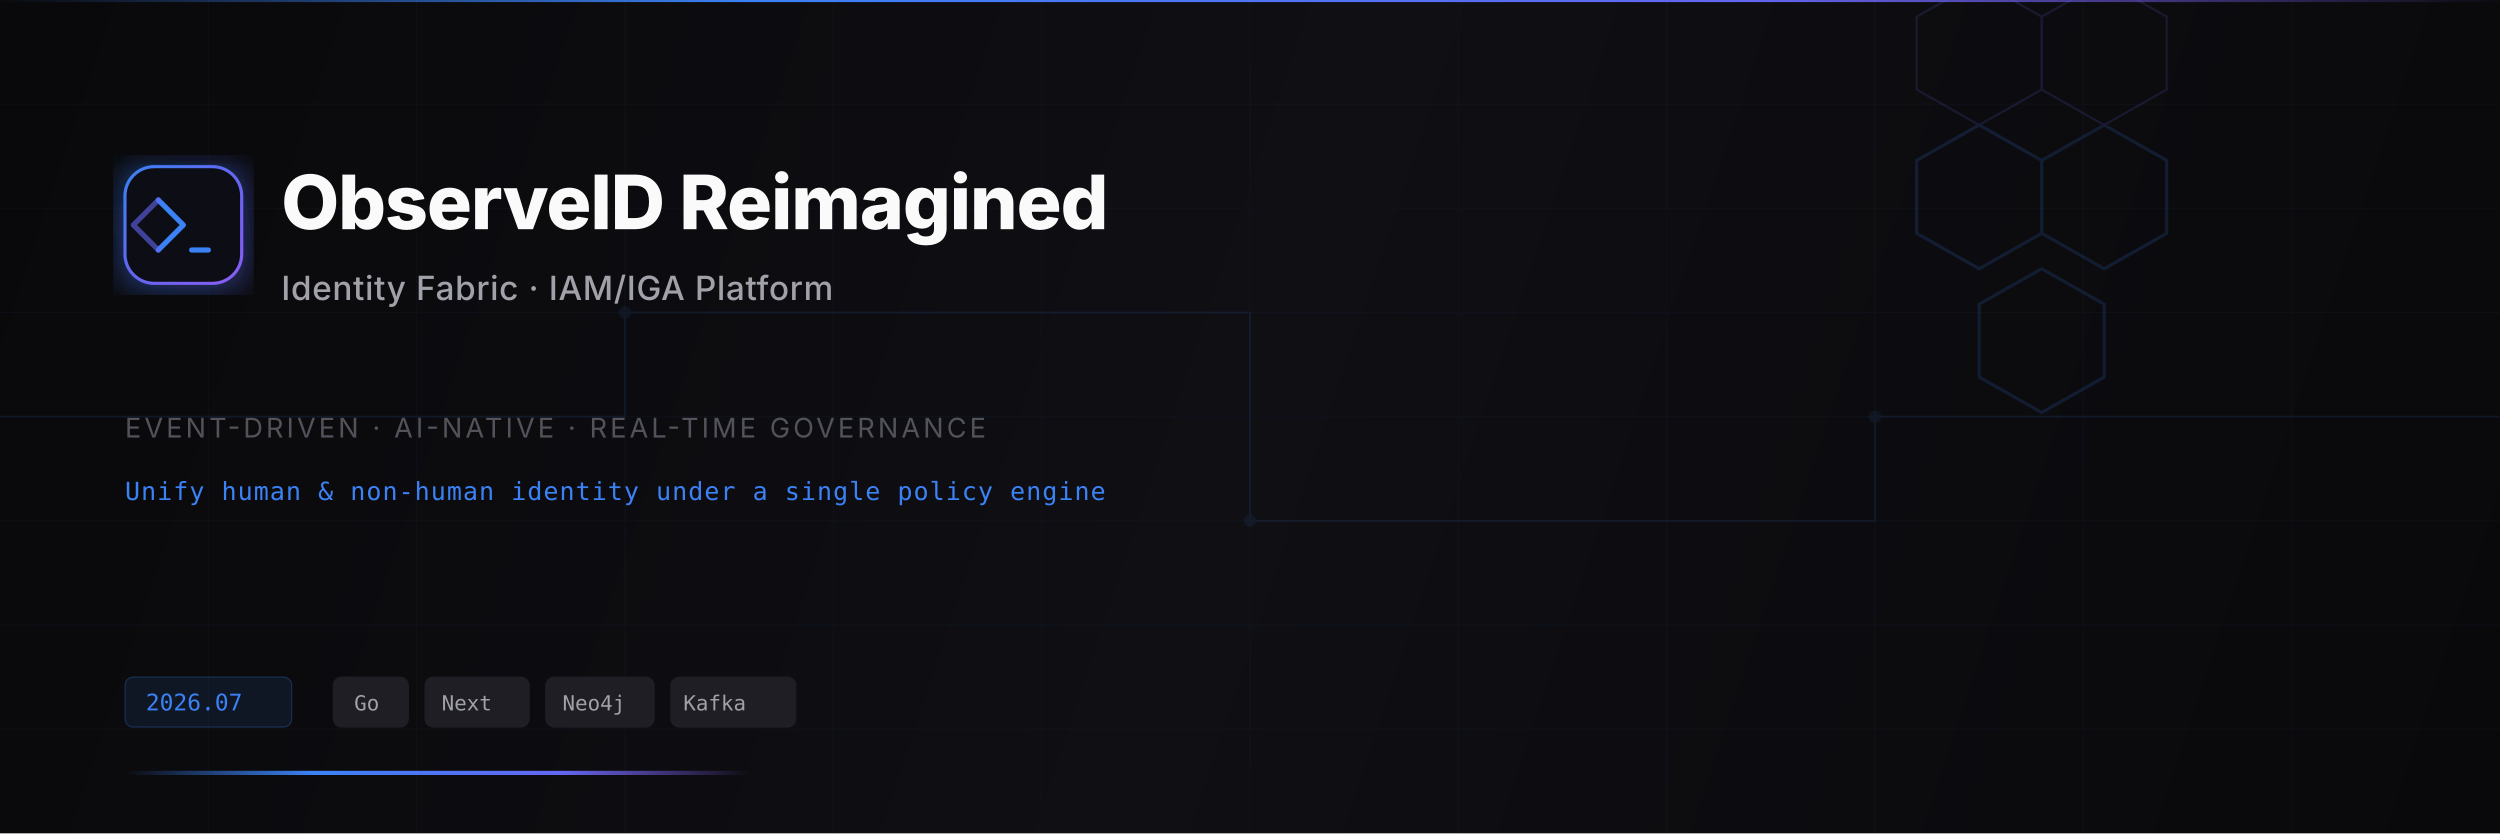
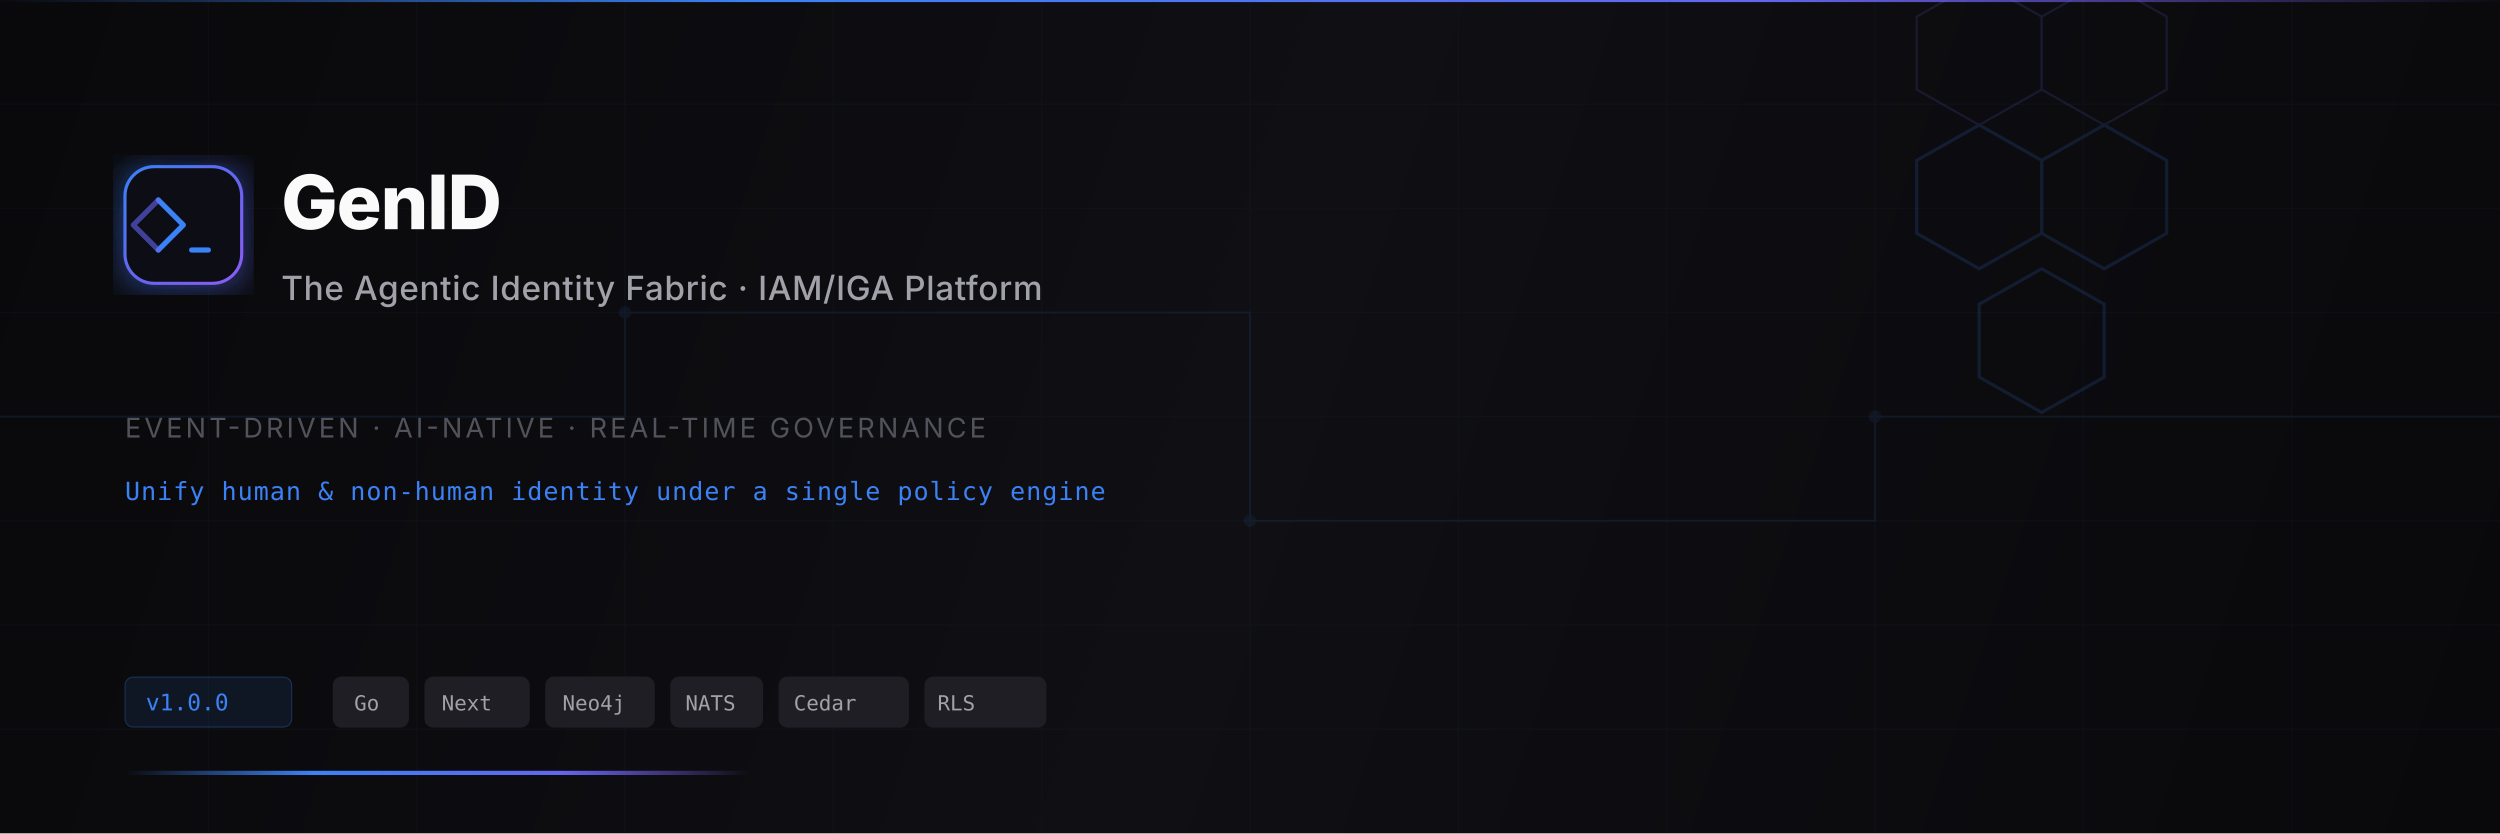
<svg xmlns="http://www.w3.org/2000/svg" width="1200" height="400" viewBox="0 0 1200 400" fill="none">
  <defs>
    <linearGradient id="bg" x1="0" y1="0" x2="1200" y2="400" gradientUnits="userSpaceOnUse">
      <stop offset="0%" stop-color="#09090B" />
      <stop offset="50%" stop-color="#0F0F14" />
      <stop offset="100%" stop-color="#09090B" />
    </linearGradient>
    <linearGradient id="accent" x1="0" y1="0" x2="1" y2="1">
      <stop offset="0%" stop-color="#3B82F6" />
      <stop offset="50%" stop-color="#6366F1" />
      <stop offset="100%" stop-color="#8B5CF6" />
    </linearGradient>
    <linearGradient id="accentLine" x1="0" y1="0" x2="1" y2="0">
      <stop offset="0%" stop-color="#3B82F6" stop-opacity="0" />
      <stop offset="30%" stop-color="#3B82F6" stop-opacity="1" />
      <stop offset="70%" stop-color="#6366F1" stop-opacity="1" />
      <stop offset="100%" stop-color="#8B5CF6" stop-opacity="0" />
    </linearGradient>
    <filter id="glow">
      <feGaussianBlur stdDeviation="8" result="blur" />
      <feMerge>
        <feMergeNode in="blur" />
        <feMergeNode in="SourceGraphic" />
      </feMerge>
    </filter>
    <filter id="glowSmall">
      <feGaussianBlur stdDeviation="3" result="blur" />
      <feMerge>
        <feMergeNode in="blur" />
        <feMergeNode in="SourceGraphic" />
      </feMerge>
    </filter>
    <filter id="softShadow">
      <feDropShadow dx="0" dy="4" stdDeviation="12" flood-color="#3B82F6" flood-opacity="0.15" />
    </filter>
  </defs>
  <rect width="1200" height="400" fill="url(#bg)" />
  <g opacity="0.04">
    <line x1="0" y1="50" x2="1200" y2="50" stroke="#3B82F6" stroke-width="0.5" />
    <line x1="0" y1="100" x2="1200" y2="100" stroke="#3B82F6" stroke-width="0.5" />
    <line x1="0" y1="150" x2="1200" y2="150" stroke="#3B82F6" stroke-width="0.5" />
    <line x1="0" y1="200" x2="1200" y2="200" stroke="#3B82F6" stroke-width="0.5" />
    <line x1="0" y1="250" x2="1200" y2="250" stroke="#3B82F6" stroke-width="0.5" />
    <line x1="0" y1="300" x2="1200" y2="300" stroke="#3B82F6" stroke-width="0.5" />
    <line x1="0" y1="350" x2="1200" y2="350" stroke="#3B82F6" stroke-width="0.5" />
    <line x1="100" y1="0" x2="100" y2="400" stroke="#3B82F6" stroke-width="0.5" />
    <line x1="200" y1="0" x2="200" y2="400" stroke="#3B82F6" stroke-width="0.5" />
    <line x1="300" y1="0" x2="300" y2="400" stroke="#3B82F6" stroke-width="0.5" />
    <line x1="400" y1="0" x2="400" y2="400" stroke="#3B82F6" stroke-width="0.5" />
    <line x1="500" y1="0" x2="500" y2="400" stroke="#3B82F6" stroke-width="0.5" />
    <line x1="600" y1="0" x2="600" y2="400" stroke="#3B82F6" stroke-width="0.5" />
    <line x1="700" y1="0" x2="700" y2="400" stroke="#3B82F6" stroke-width="0.5" />
    <line x1="800" y1="0" x2="800" y2="400" stroke="#3B82F6" stroke-width="0.5" />
    <line x1="900" y1="0" x2="900" y2="400" stroke="#3B82F6" stroke-width="0.5" />
    <line x1="1000" y1="0" x2="1000" y2="400" stroke="#3B82F6" stroke-width="0.5" />
    <line x1="1100" y1="0" x2="1100" y2="400" stroke="#3B82F6" stroke-width="0.5" />
  </g>
  <g opacity="0.08">
    <path d="M0 200 H300 V150 H600 V250 H900 V200 H1200" stroke="#3B82F6" stroke-width="1" fill="none" />
    <circle cx="300" cy="150" r="3" fill="#3B82F6" />
    <circle cx="600" cy="250" r="3" fill="#3B82F6" />
    <circle cx="900" cy="200" r="3" fill="#3B82F6" />
  </g>
  <rect x="0" y="0" width="1200" height="1" fill="url(#accentLine)" />
  <g filter="url(#glow)">
    <rect x="60" y="80" width="56" height="56" rx="14" fill="#0F0F14" stroke="url(#accent)" stroke-width="1.5" filter="url(#softShadow)" />
    <path d="M76 96L88 108L76 120M92 120H100" stroke="#3B82F6" stroke-width="2.5" stroke-linecap="round" stroke-linejoin="round" fill="none" />
    <path d="M76 96L64 108L76 120" stroke="#6366F1" stroke-width="2.5" stroke-linecap="round" stroke-linejoin="round" fill="none" opacity="0.6" />
  </g>
-   <text x="135" y="110" font-family="'Plus Jakarta Sans', system-ui, -apple-system, sans-serif" font-size="36" font-weight="800" fill="#FAFAFA" letter-spacing="-0.5">ObserveID Reimagined</text>
-   <text x="135" y="144" font-family="'Plus Jakarta Sans', system-ui, -apple-system, sans-serif" font-size="16" font-weight="500" fill="#A1A1AA" letter-spacing="0.3">Identity Fabric · IAM/IGA Platform</text>
+   <text x="135" y="110" font-family="'Plus Jakarta Sans', system-ui, -apple-system, sans-serif" font-size="36" font-weight="800" fill="#FAFAFA" letter-spacing="-0.5">GenID</text>
+   <text x="135" y="144" font-family="'Plus Jakarta Sans', system-ui, -apple-system, sans-serif" font-size="16" font-weight="500" fill="#A1A1AA" letter-spacing="0.3">The Agentic Identity Fabric · IAM/IGA Platform</text>
  <text x="60" y="210" font-family="'Plus Jakarta Sans', system-ui, -apple-system, sans-serif" font-size="13" font-weight="400" fill="#52525B" letter-spacing="1.5">EVENT-DRIVEN · AI-NATIVE · REAL-TIME GOVERNANCE</text>
  <text x="60" y="240" font-family="'JetBrains Mono', monospace" font-size="12" fill="#3B82F6" letter-spacing="0.5">Unify human &amp; non-human identity under a single policy engine</text>
  <g transform="translate(920, 60)" opacity="0.15">
    <polygon points="30,0 60,17 60,52 30,69 0,52 0,17" fill="none" stroke="#3B82F6" stroke-width="1.5" />
    <polygon points="90,0 120,17 120,52 90,69 60,52 60,17" fill="none" stroke="#3B82F6" stroke-width="1.5" />
    <polygon points="60,69 90,86 90,121 60,138 30,121 30,86" fill="none" stroke="#3B82F6" stroke-width="1.5" />
    <polygon points="30,-69 60,-52 60,-17 30,0 0,-17 0,-52" fill="none" stroke="#6366F1" stroke-width="1" />
    <polygon points="90,-69 120,-52 120,-17 90,0 60,-17 60,-52" fill="none" stroke="#6366F1" stroke-width="1" />
  </g>
  <rect x="60" y="370" width="300" height="2" rx="1" fill="url(#accentLine)" />
  <rect x="60" y="325" width="80" height="24" rx="4" fill="#3B82F6" fill-opacity="0.1" stroke="#3B82F6" stroke-opacity="0.3" stroke-width="0.5" />
-   <text x="70" y="341" font-family="'JetBrains Mono', monospace" font-size="11" fill="#3B82F6" font-weight="500">2026.07</text>
+   <text x="70" y="341" font-family="'JetBrains Mono', monospace" font-size="11" fill="#3B82F6" font-weight="500">v1.0.0</text>
  <rect x="160" y="325" width="36" height="24" rx="4" fill="#1E1E24" stroke="#1E1E24" stroke-width="0.5" />
  <text x="170" y="341" font-family="'JetBrains Mono', monospace" font-size="10" fill="#A1A1AA">Go</text>
  <rect x="204" y="325" width="50" height="24" rx="4" fill="#1E1E24" stroke="#1E1E24" stroke-width="0.5" />
  <text x="212" y="341" font-family="'JetBrains Mono', monospace" font-size="10" fill="#A1A1AA">Next</text>
  <rect x="262" y="325" width="52" height="24" rx="4" fill="#1E1E24" stroke="#1E1E24" stroke-width="0.5" />
  <text x="270" y="341" font-family="'JetBrains Mono', monospace" font-size="10" fill="#A1A1AA">Neo4j</text>
-   <rect x="322" y="325" width="60" height="24" rx="4" fill="#1E1E24" stroke="#1E1E24" stroke-width="0.5" />
-   <text x="328" y="341" font-family="'JetBrains Mono', monospace" font-size="10" fill="#A1A1AA">Kafka</text>
+   <rect x="322" y="325" width="44" height="24" rx="4" fill="#1E1E24" stroke="#1E1E24" stroke-width="0.5" />
+   <text x="329" y="341" font-family="'JetBrains Mono', monospace" font-size="10" fill="#A1A1AA">NATS</text>
+   <rect x="374" y="325" width="62" height="24" rx="4" fill="#1E1E24" stroke="#1E1E24" stroke-width="0.5" />
+   <text x="381" y="341" font-family="'JetBrains Mono', monospace" font-size="10" fill="#A1A1AA">Cedar</text>
+   <rect x="444" y="325" width="58" height="24" rx="4" fill="#1E1E24" stroke="#1E1E24" stroke-width="0.5" />
+   <text x="450" y="341" font-family="'JetBrains Mono', monospace" font-size="10" fill="#A1A1AA">RLS</text>
</svg>
